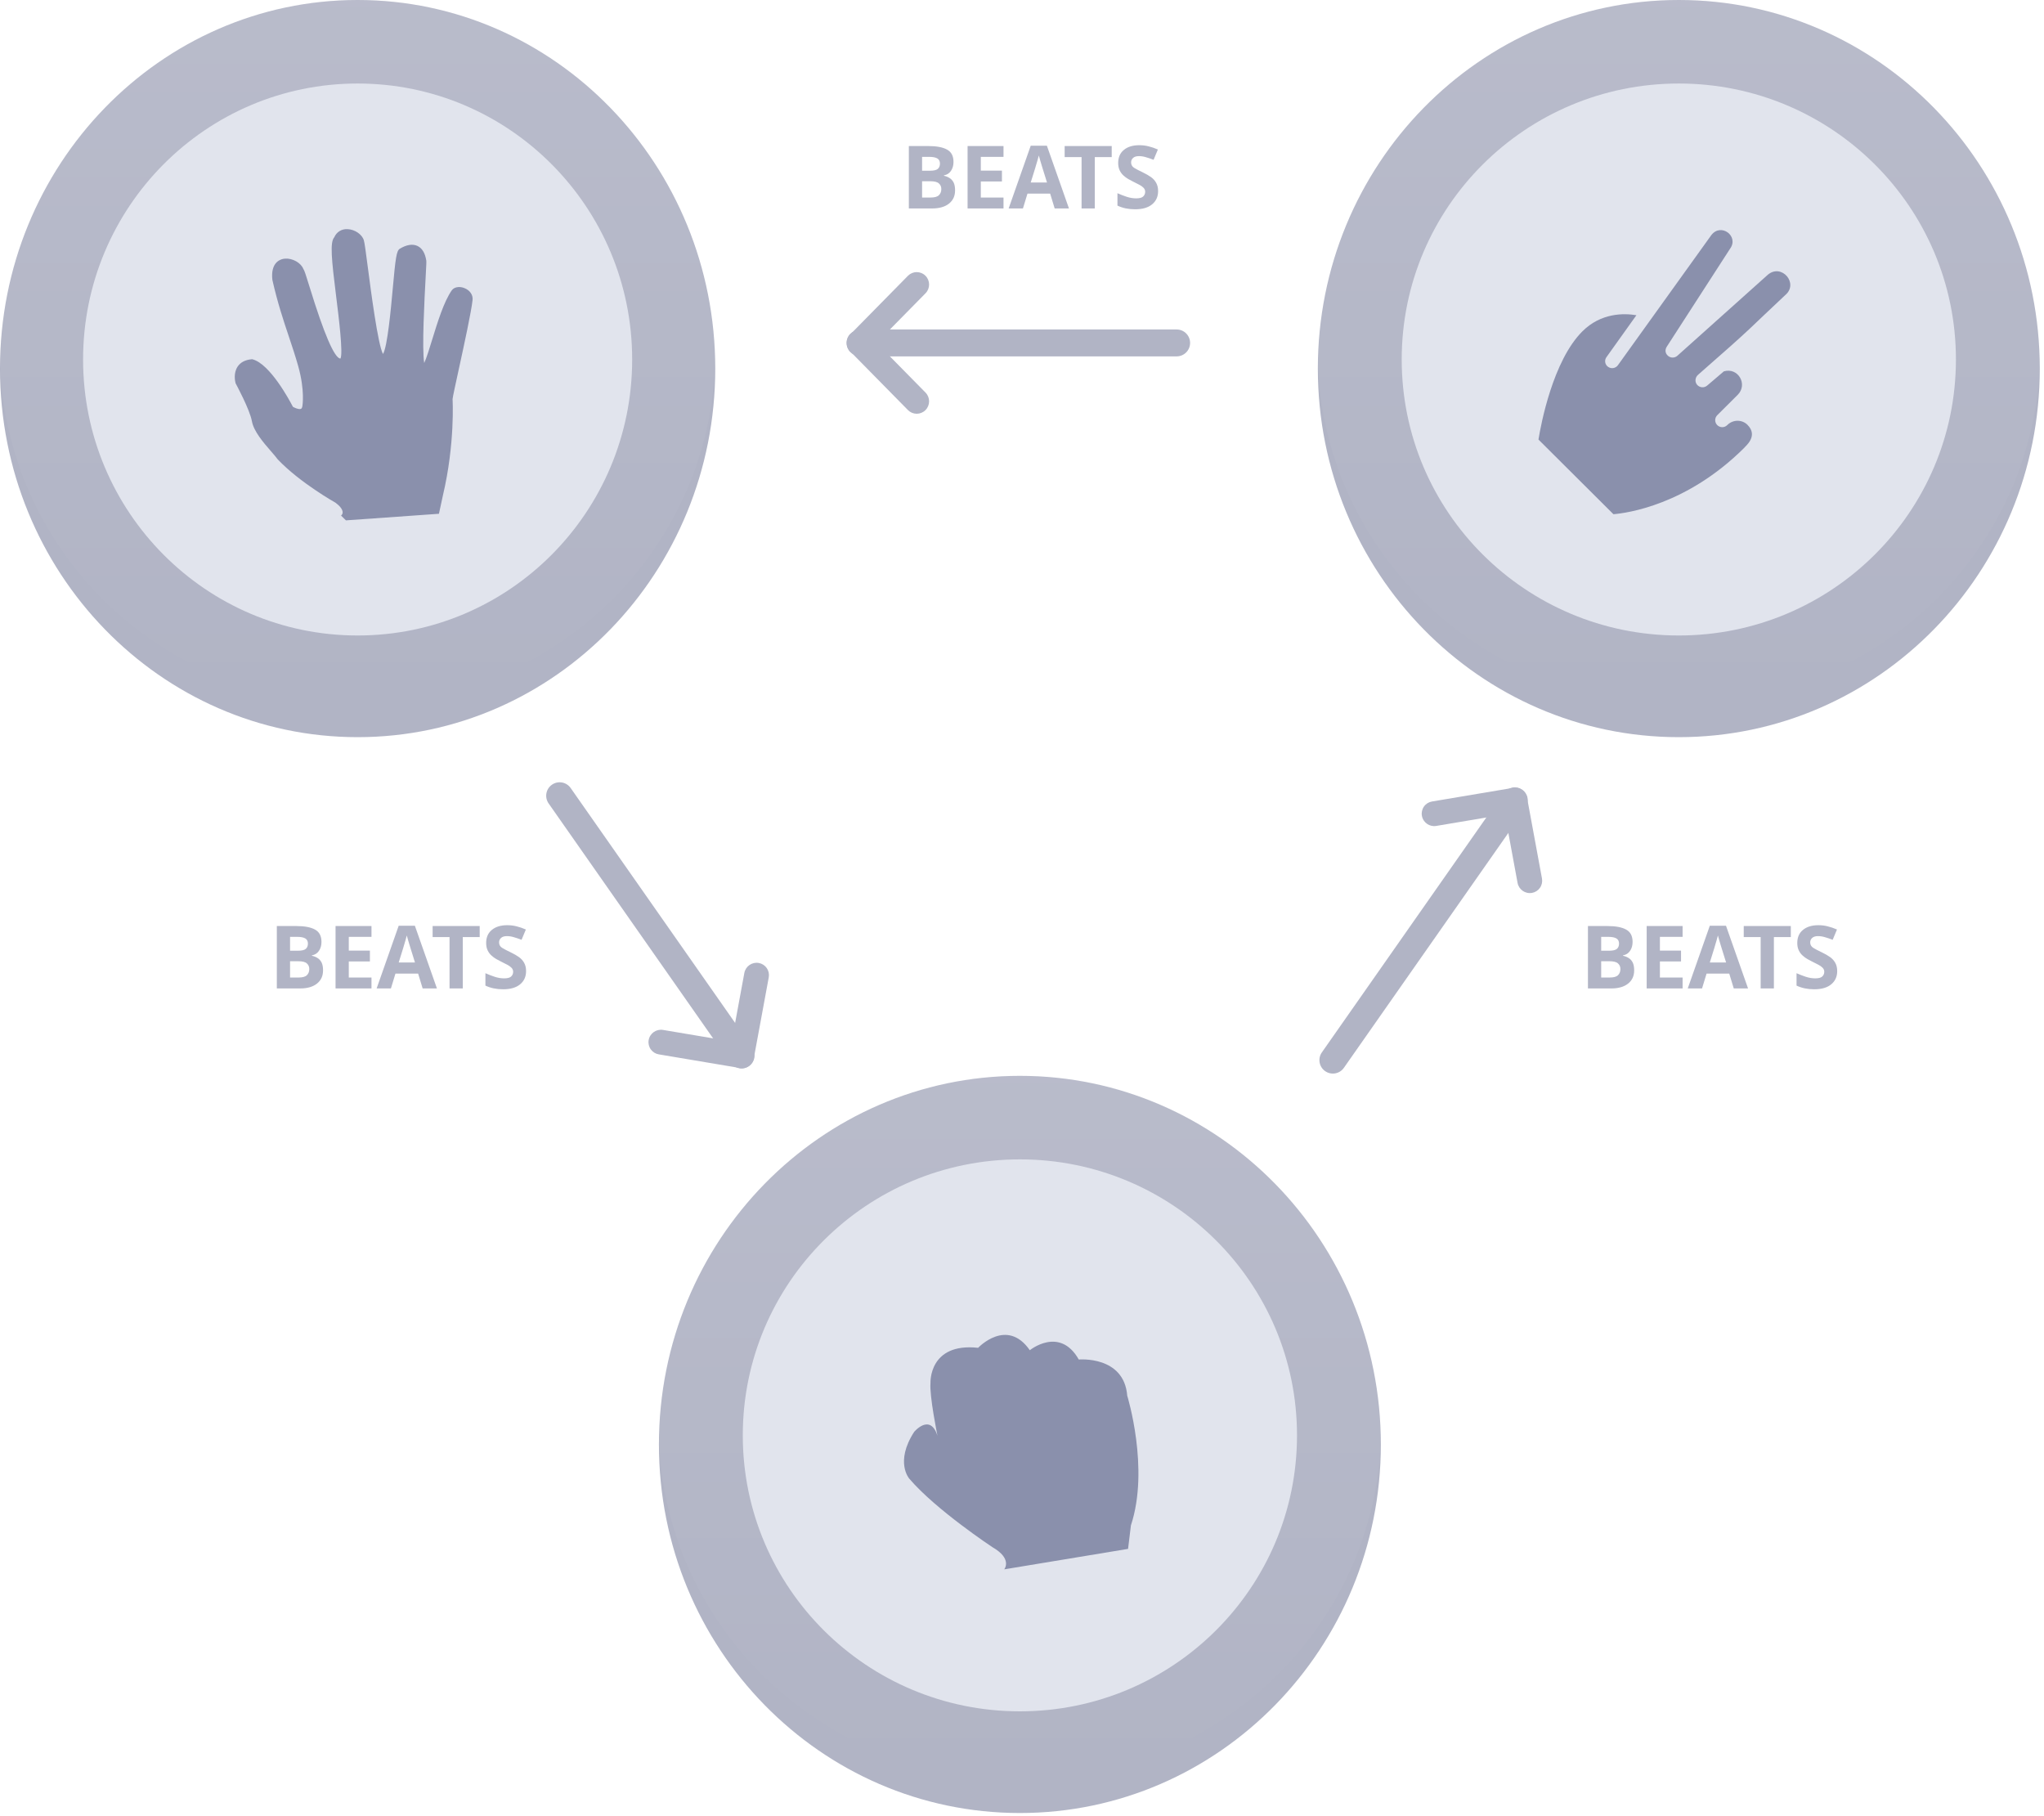
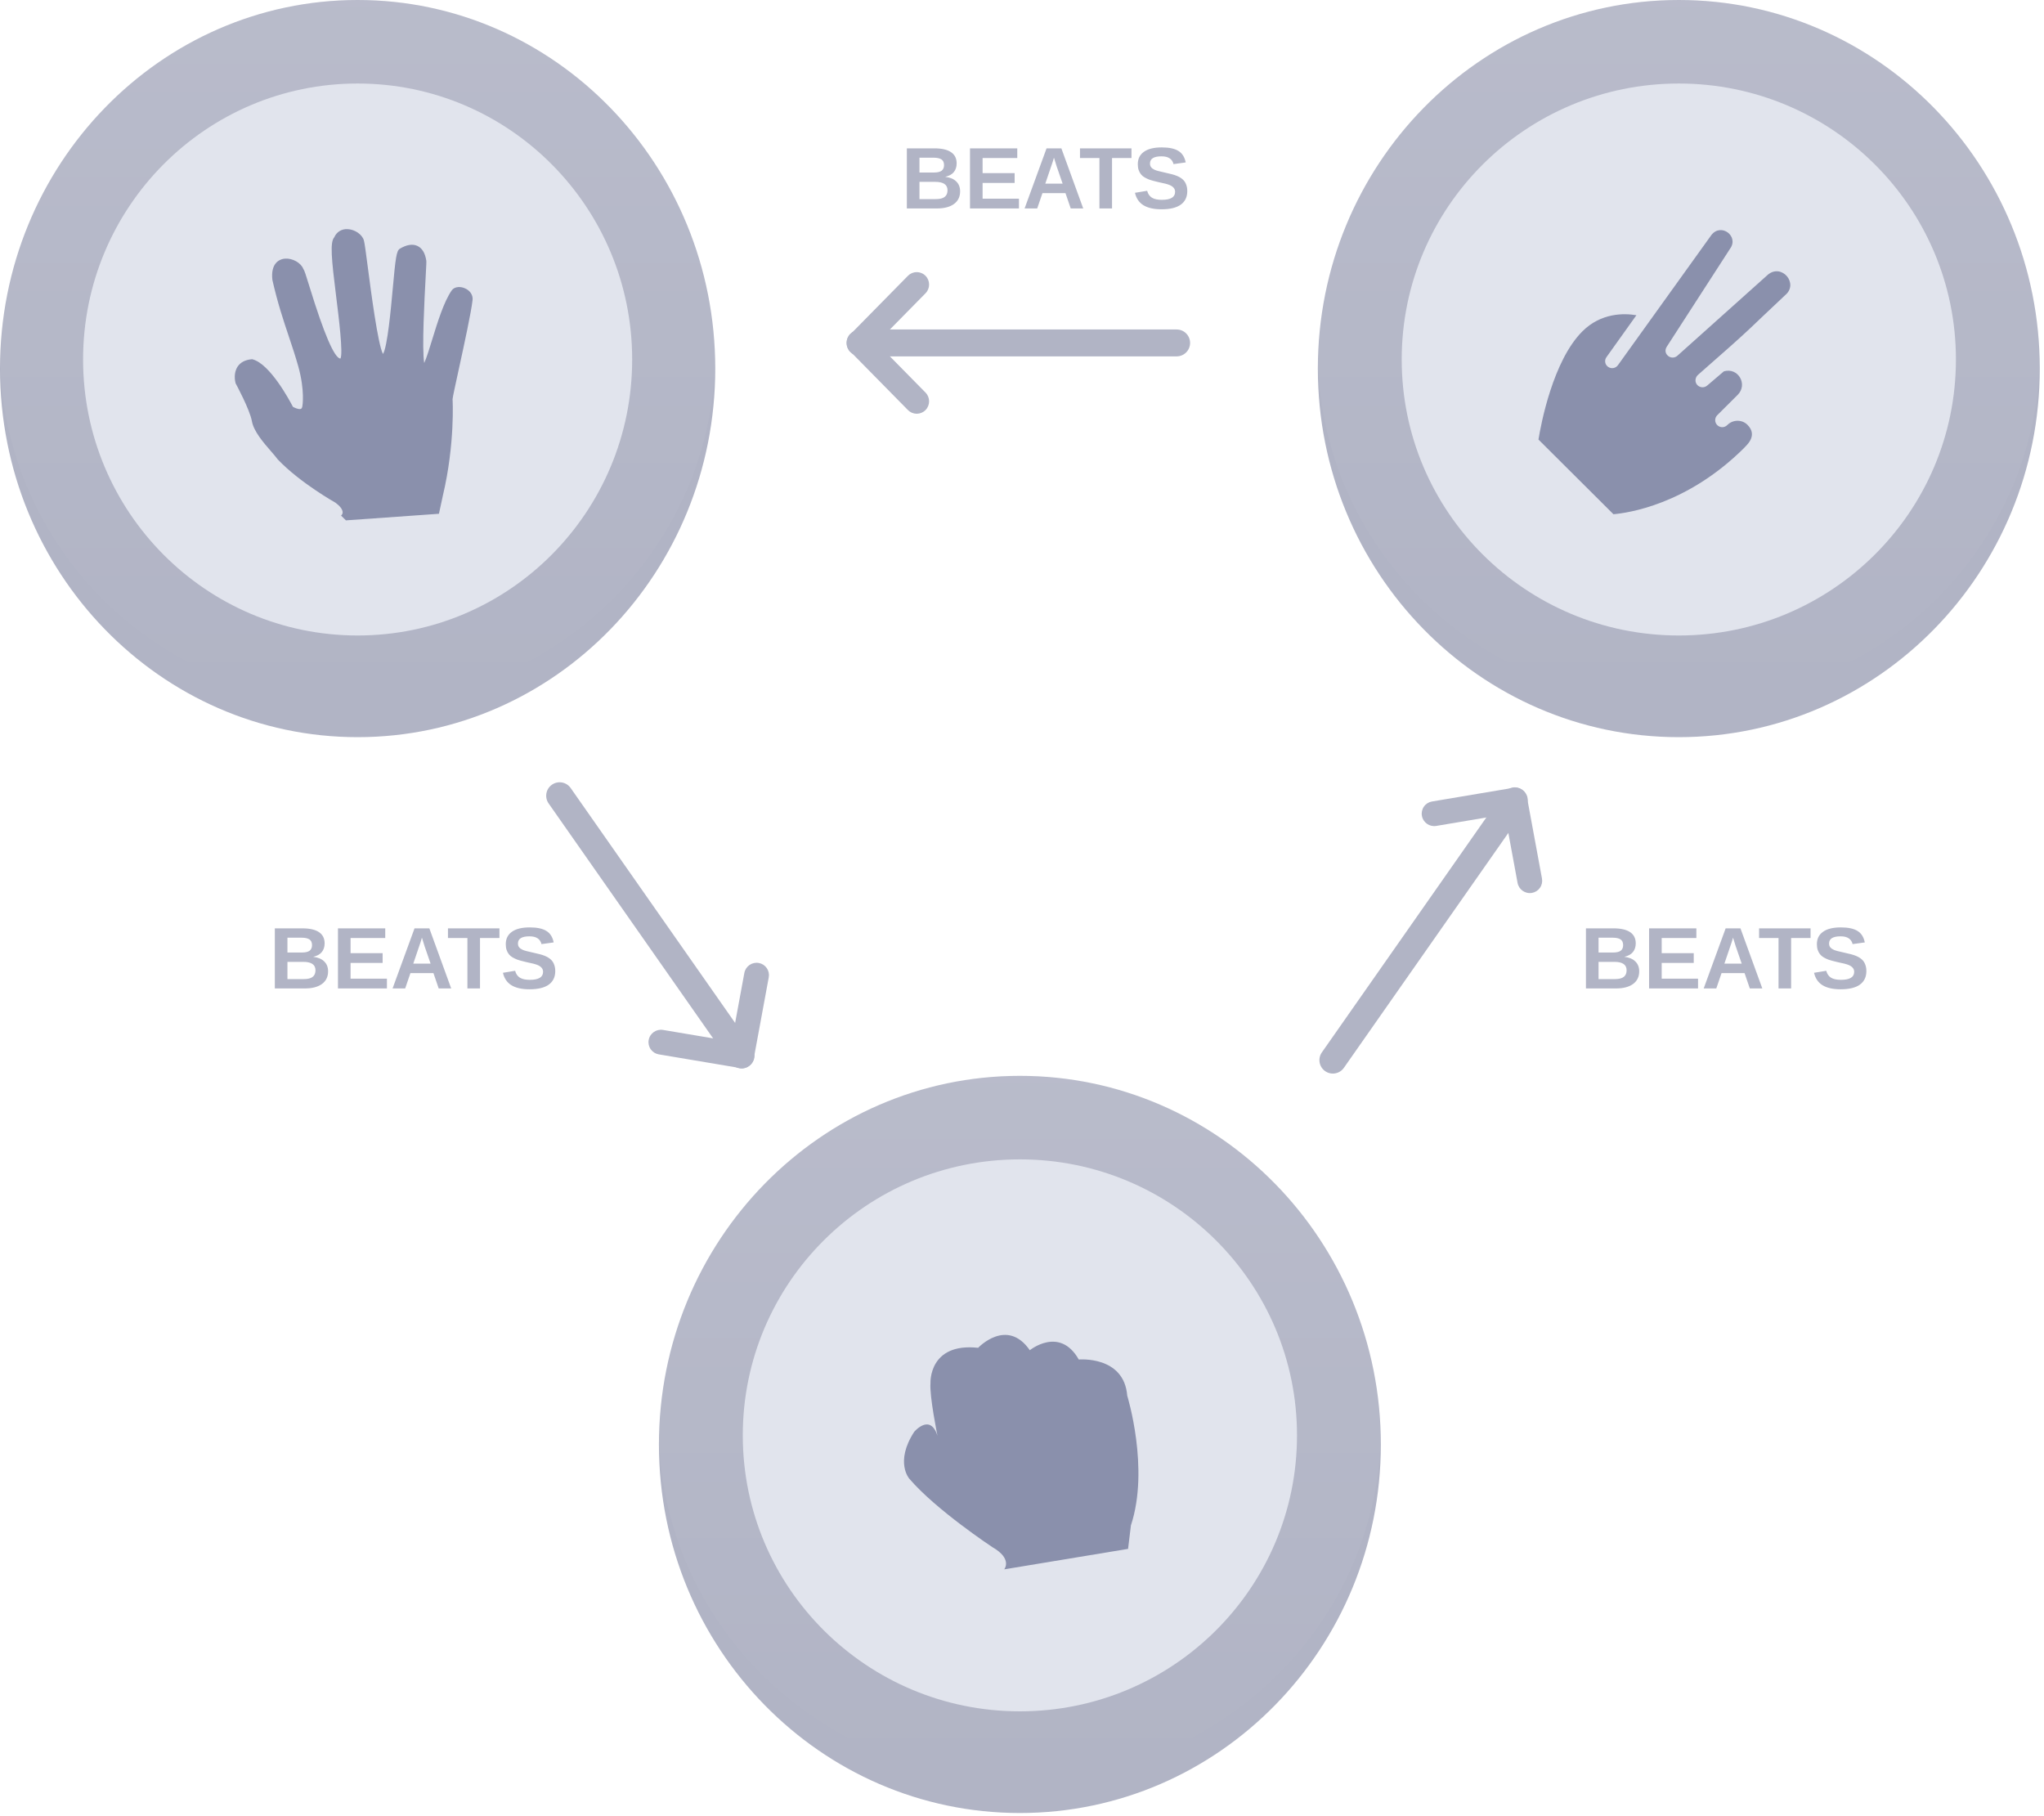
<svg xmlns="http://www.w3.org/2000/svg" width="304" height="270">
  <defs>
    <linearGradient id="a" x1="50%" x2="50%" y1="0%" y2="100%">
      <stop offset="0%" stop-color="#FFF" stop-opacity=".097" />
      <stop offset="100%" stop-color="#FFF" stop-opacity="0" />
    </linearGradient>
    <linearGradient id="b" x1="50%" x2="50%" y1="0%" y2="100%">
      <stop offset="0%" stop-color="#FFF" stop-opacity=".097" />
      <stop offset="100%" stop-color="#FFF" stop-opacity="0" />
    </linearGradient>
  </defs>
  <g fill="none" fill-rule="evenodd">
    <ellipse cx="53.189" cy="54.815" fill="#B1B4C5" rx="53.189" ry="54.815" />
    <ellipse cx="53.189" cy="52.385" fill="url(#a)" rx="53.189" ry="52.385" />
    <g transform="translate(12.357 12.421)">
      <ellipse cx="40.832" cy="41.044" fill="#E1E4ED" rx="40.832" ry="41.044" />
      <path fill="#8A90AC" fill-rule="nonzero" d="M56.697 30.417a2.125 2.125 0 00-.904-.146c-.417.03-.755.201-.955.481-1.177 1.666-2.141 4.81-2.919 7.337-.357 1.169-.836 2.733-1.183 3.475-.362-2.08.047-9.697.206-12.63l.002-.047c.11-2.038.125-2.396.1-2.553-.174-1.118-.618-1.852-1.319-2.18-.708-.333-1.629-.186-2.62.417-.497.303-.635 1.345-1.061 6.067l-.002.02c-.235 2.595-.776 8.568-1.441 9.563-.75-1.392-1.784-9.3-2.23-12.722-.312-2.397-.494-3.774-.616-4.19-.257-.87-1.343-1.611-2.418-1.653-.895-.044-1.629.415-1.98 1.214-.655.736-.423 3.179.302 8.964.344 2.754 1.056 8.441.608 9.08-.893-.099-2.427-3.661-4.559-10.592-.598-1.942-.783-2.525-.967-2.78-.362-.891-1.593-1.578-2.696-1.5a2.314 2.314 0 00-.277.036c-.578.116-1.896.653-1.615 3.13.779 3.435 1.624 5.957 2.445 8.405l.016.05c.491 1.465.955 2.85 1.387 4.388 1.016 3.63.621 5.882.616 5.907-.034.232-.105.374-.211.423a.405.405 0 01-.143.033c-.322.023-.805-.193-1.055-.333-.568-1.098-3.4-6.33-5.967-7.055L25.15 41l-.093.008c-.942.09-1.634.45-2.057 1.068-.67.978-.393 2.224-.325 2.474l.038.09c.02.037 2.079 3.825 2.397 5.587.275 1.511 1.696 3.148 2.838 4.464l.047.054c.373.43.695.802.948 1.146 3.316 3.492 8.558 6.428 8.601 6.452.654.487 1.018.958 1.056 1.363a.595.595 0 01-.117.43l-.114.12.725.711 13.832-.98.59-2.73c1.823-7.705 1.442-14.275 1.436-14.319.007-.242.518-2.58.93-4.468l.011-.048c.82-3.763 1.838-8.444 2.034-10.225.085-.761-.398-1.46-1.23-1.779z" />
    </g>
    <g transform="translate(196)">
      <ellipse cx="53.686" cy="54.815" fill="#B1B4C5" rx="53.686" ry="54.815" />
      <ellipse cx="53.686" cy="52.385" fill="url(#b)" rx="53.686" ry="52.385" />
      <g transform="translate(12.473 12.421)">
        <ellipse cx="41.214" cy="41.044" fill="#E1E4ED" rx="41.214" ry="41.044" />
        <path fill="#8A90AC" fill-rule="nonzero" d="M30.455 40.692l4.451-6.234c-1.85-.307-5.248-.375-8.031 2.397-4.388 4.37-6.165 13.809-6.535 16.093l11.15 11.105c2.008-.17 10.896-1.353 19.46-9.881.09-.184 2.177-1.72.471-3.418-.814-.81-2.162-.796-2.993.033a1.051 1.051 0 01-1.497.015 1.04 1.04 0 01.015-1.49l3.026-3.014c1.538-1.532.089-4.116-2.058-3.495l-2.477 2.112a1.065 1.065 0 01-1.497-.103c-.384-.443-.302-1.114.135-1.492 8.654-7.562 7.39-6.65 12.958-11.848 2.08-1.725-.536-4.776-2.586-3.03L40.978 40.506a1.051 1.051 0 01-1.378-.015c-.445-.383-.455-.934-.164-1.37l9.395-14.545c1.373-1.852-1.33-3.91-2.776-2.042L32.164 41.881a1.05 1.05 0 01-1.47.255 1.02 1.02 0 01-.24-1.444z" />
      </g>
    </g>
    <g transform="translate(98 160)">
      <ellipse cx="53.686" cy="54.815" fill="#B1B4C5" rx="53.686" ry="54.815" />
      <ellipse cx="53.686" cy="52.385" fill="url(#b)" rx="53.686" ry="52.385" />
      <g transform="translate(12.473 12.421)">
        <ellipse cx="41.214" cy="41.044" fill="#E1E4ED" rx="41.214" ry="41.044" />
        <path fill="#8A90AC" fill-rule="nonzero" d="M57.179 35.15c-.475-5.997-7.208-5.385-7.208-5.385-2.842-5.01-7.281-1.381-7.281-1.381-3.41-4.911-7.687-.36-7.687-.36-7.373-.796-7.087 5.234-7.087 5.234-.173 1.917 1.04 7.847 1.04 7.847-1.094-3.418-3.467-.581-3.467-.581-2.917 4.502-.721 6.967-.721 6.967 3.947 4.626 12.357 10.18 12.357 10.18 3.046 1.745 1.757 3.3 1.757 3.3l18.42-3.044.424-3.494c2.8-8.472-.547-19.284-.547-19.284z" />
      </g>
    </g>
-     <text fill="#B1B4C5" font-family="BarlowSemiCondensed-Bold, Barlow Semi Condensed" font-size="13" font-style="condensed" font-weight="bold">
+     <text fill="#B1B4C5" font-family="BarlowSemiCondensed-Bold, Barlow Semi Condensed, Arial" font-size="13" font-style="condensed" font-weight="bold">
      <tspan x="134" y="31">BEATS</tspan>
    </text>
-     <text fill="#B1B4C5" font-family="BarlowSemiCondensed-Bold, Barlow Semi Condensed" font-size="13" font-style="condensed" font-weight="bold">
+     <text fill="#B1B4C5" font-family="BarlowSemiCondensed-Bold, Barlow Semi Condensed, Arial" font-size="13" font-style="condensed" font-weight="bold">
      <tspan x="40" y="147">BEATS</tspan>
    </text>
-     <text fill="#B1B4C5" font-family="BarlowSemiCondensed-Bold, Barlow Semi Condensed" font-size="13" font-style="condensed" font-weight="bold">
+     <text fill="#B1B4C5" font-family="BarlowSemiCondensed-Bold, Barlow Semi Condensed, Arial" font-size="13" font-style="condensed" font-weight="bold">
      <tspan x="235" y="147">BEATS</tspan>
    </text>
    <g fill="#B1B4C5" transform="matrix(-1 0 0 1 177 39)">
      <rect width="50" height="4" y="10" rx="2" />
      <path d="M41.963 2.015l8.59 8.728c.716.727.71 1.896-.013 2.616a1.833 1.833 0 01-2.6-.013l-8.59-8.728a1.855 1.855 0 01.013-2.616 1.833 1.833 0 012.6.013z" />
      <path d="M39.35 19.382l8.59-8.728a1.833 1.833 0 012.6-.013c.723.72.729 1.889.013 2.616l-8.59 8.728a1.833 1.833 0 01-2.6.013 1.855 1.855 0 01-.013-2.616z" />
    </g>
    <g fill="#B1B4C5" transform="scale(1 -1) rotate(-55 -82.574 -131.195)">
      <rect width="50" height="4" y="10" rx="2" />
      <path d="M41.963 2.015l8.59 8.728c.716.727.71 1.896-.013 2.616a1.833 1.833 0 01-2.6-.013l-8.59-8.728a1.855 1.855 0 01.013-2.616 1.833 1.833 0 012.6.013z" />
      <path d="M39.35 19.382l8.59-8.728a1.833 1.833 0 012.6-.013c.723.72.729 1.889.013 2.616l-8.59 8.728a1.833 1.833 0 01-2.6.013 1.855 1.855 0 01-.013-2.616z" />
    </g>
    <g fill="#B1B4C5" transform="rotate(-55 240.022 -103.651)">
      <rect width="50" height="4" y="10" rx="2" />
      <path d="M41.963 2.015l8.59 8.728c.716.727.71 1.896-.013 2.616a1.833 1.833 0 01-2.6-.013l-8.59-8.728a1.855 1.855 0 01.013-2.616 1.833 1.833 0 012.6.013z" />
      <path d="M39.35 19.382l8.59-8.728a1.833 1.833 0 012.6-.013c.723.72.729 1.889.013 2.616l-8.59 8.728a1.833 1.833 0 01-2.6.013 1.855 1.855 0 01-.013-2.616z" />
    </g>
  </g>
</svg>
